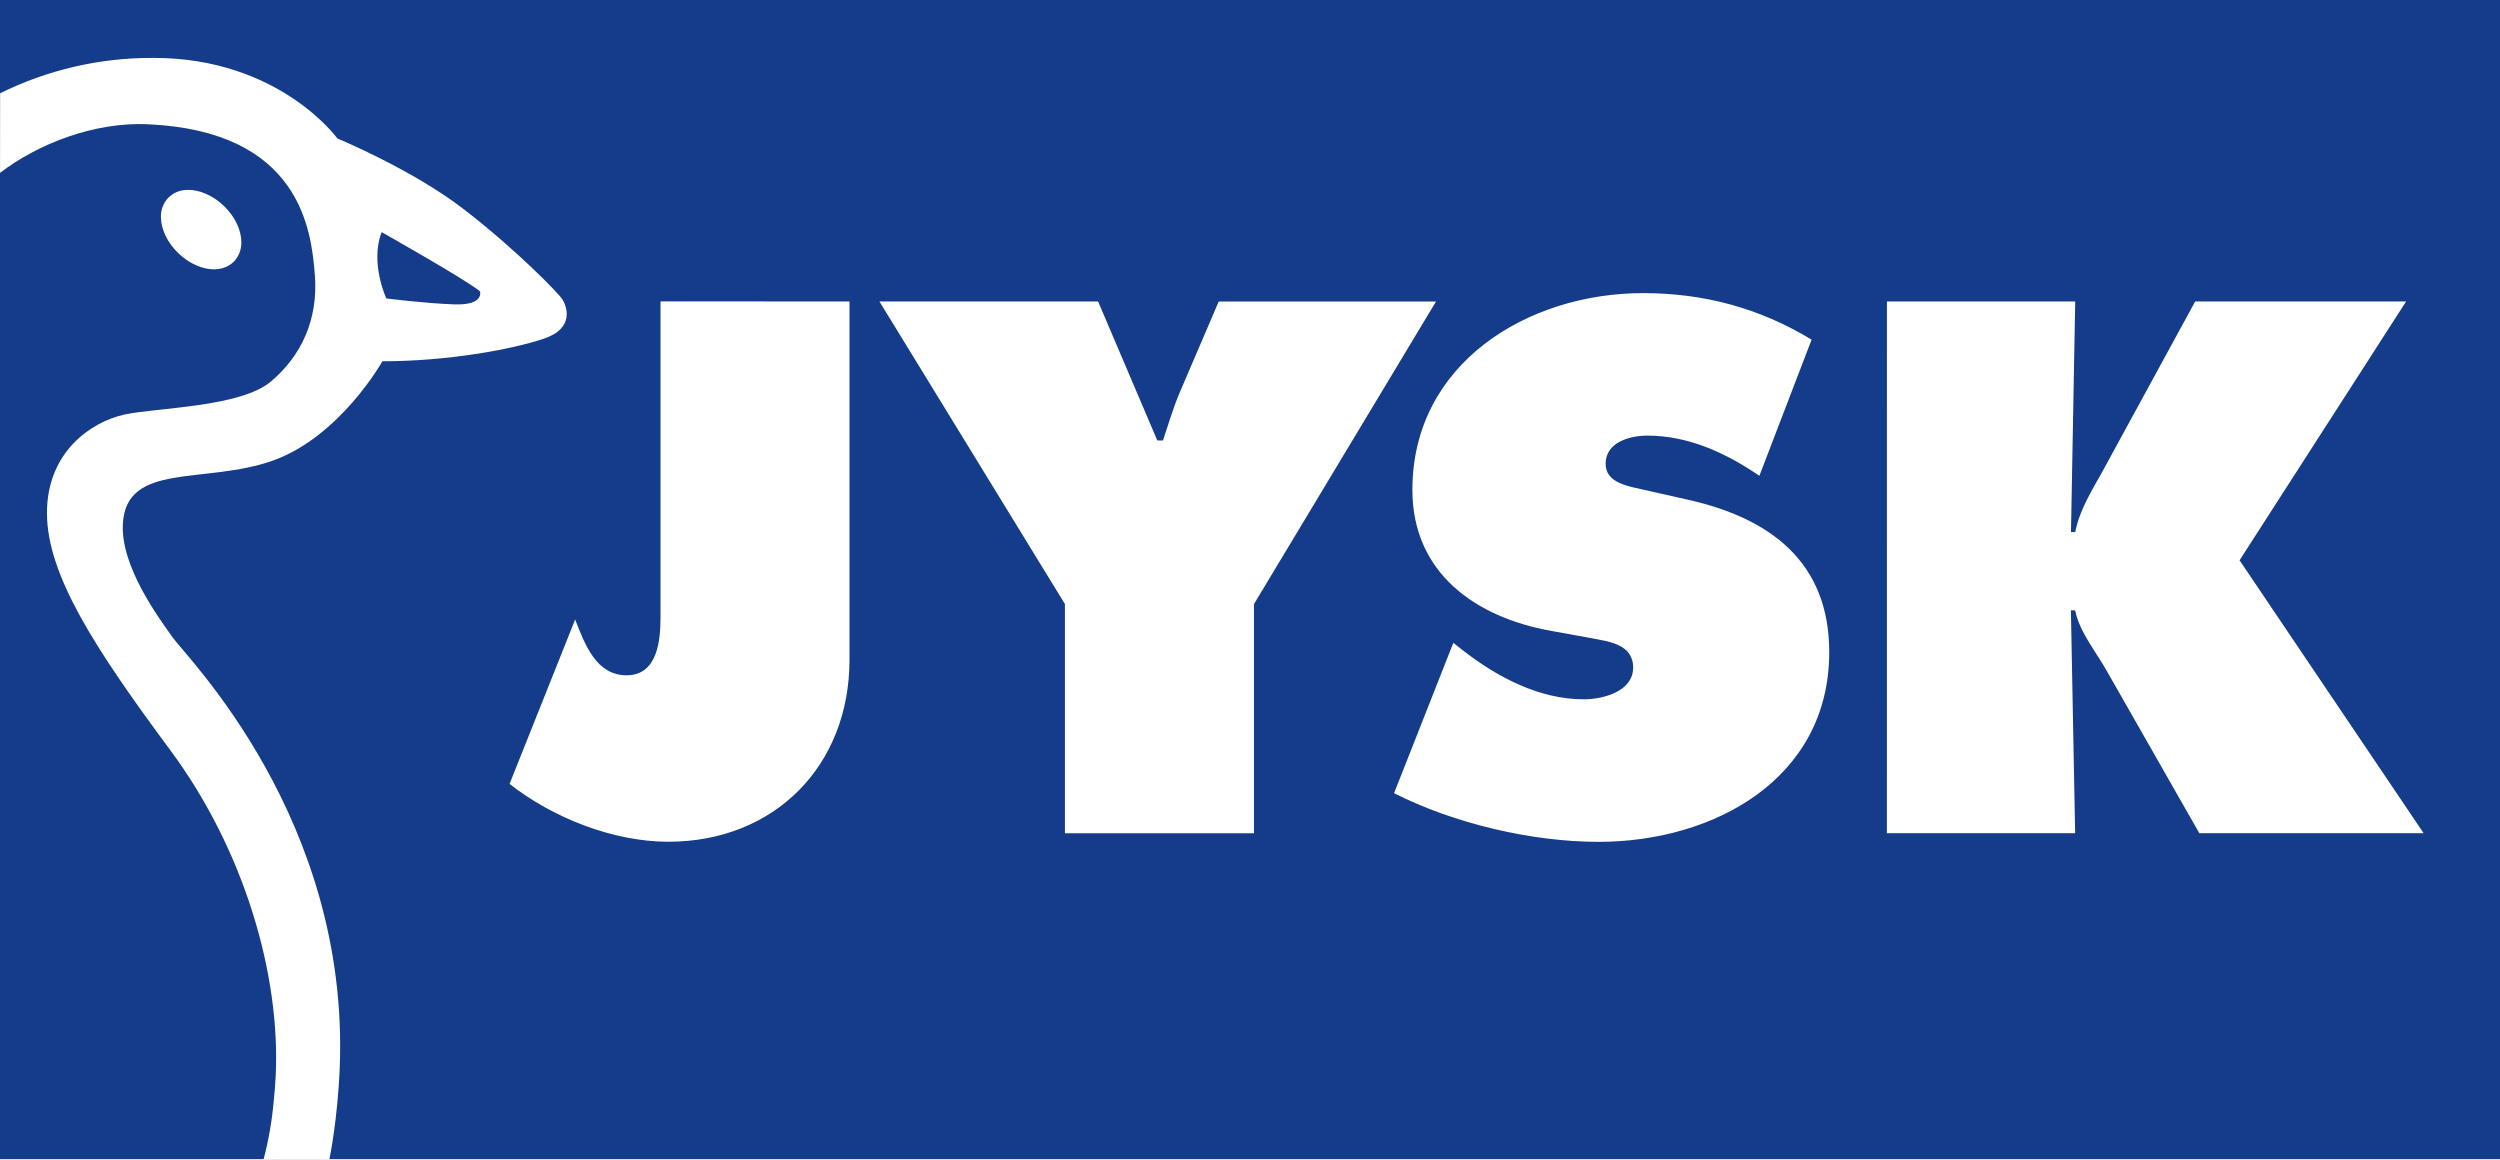
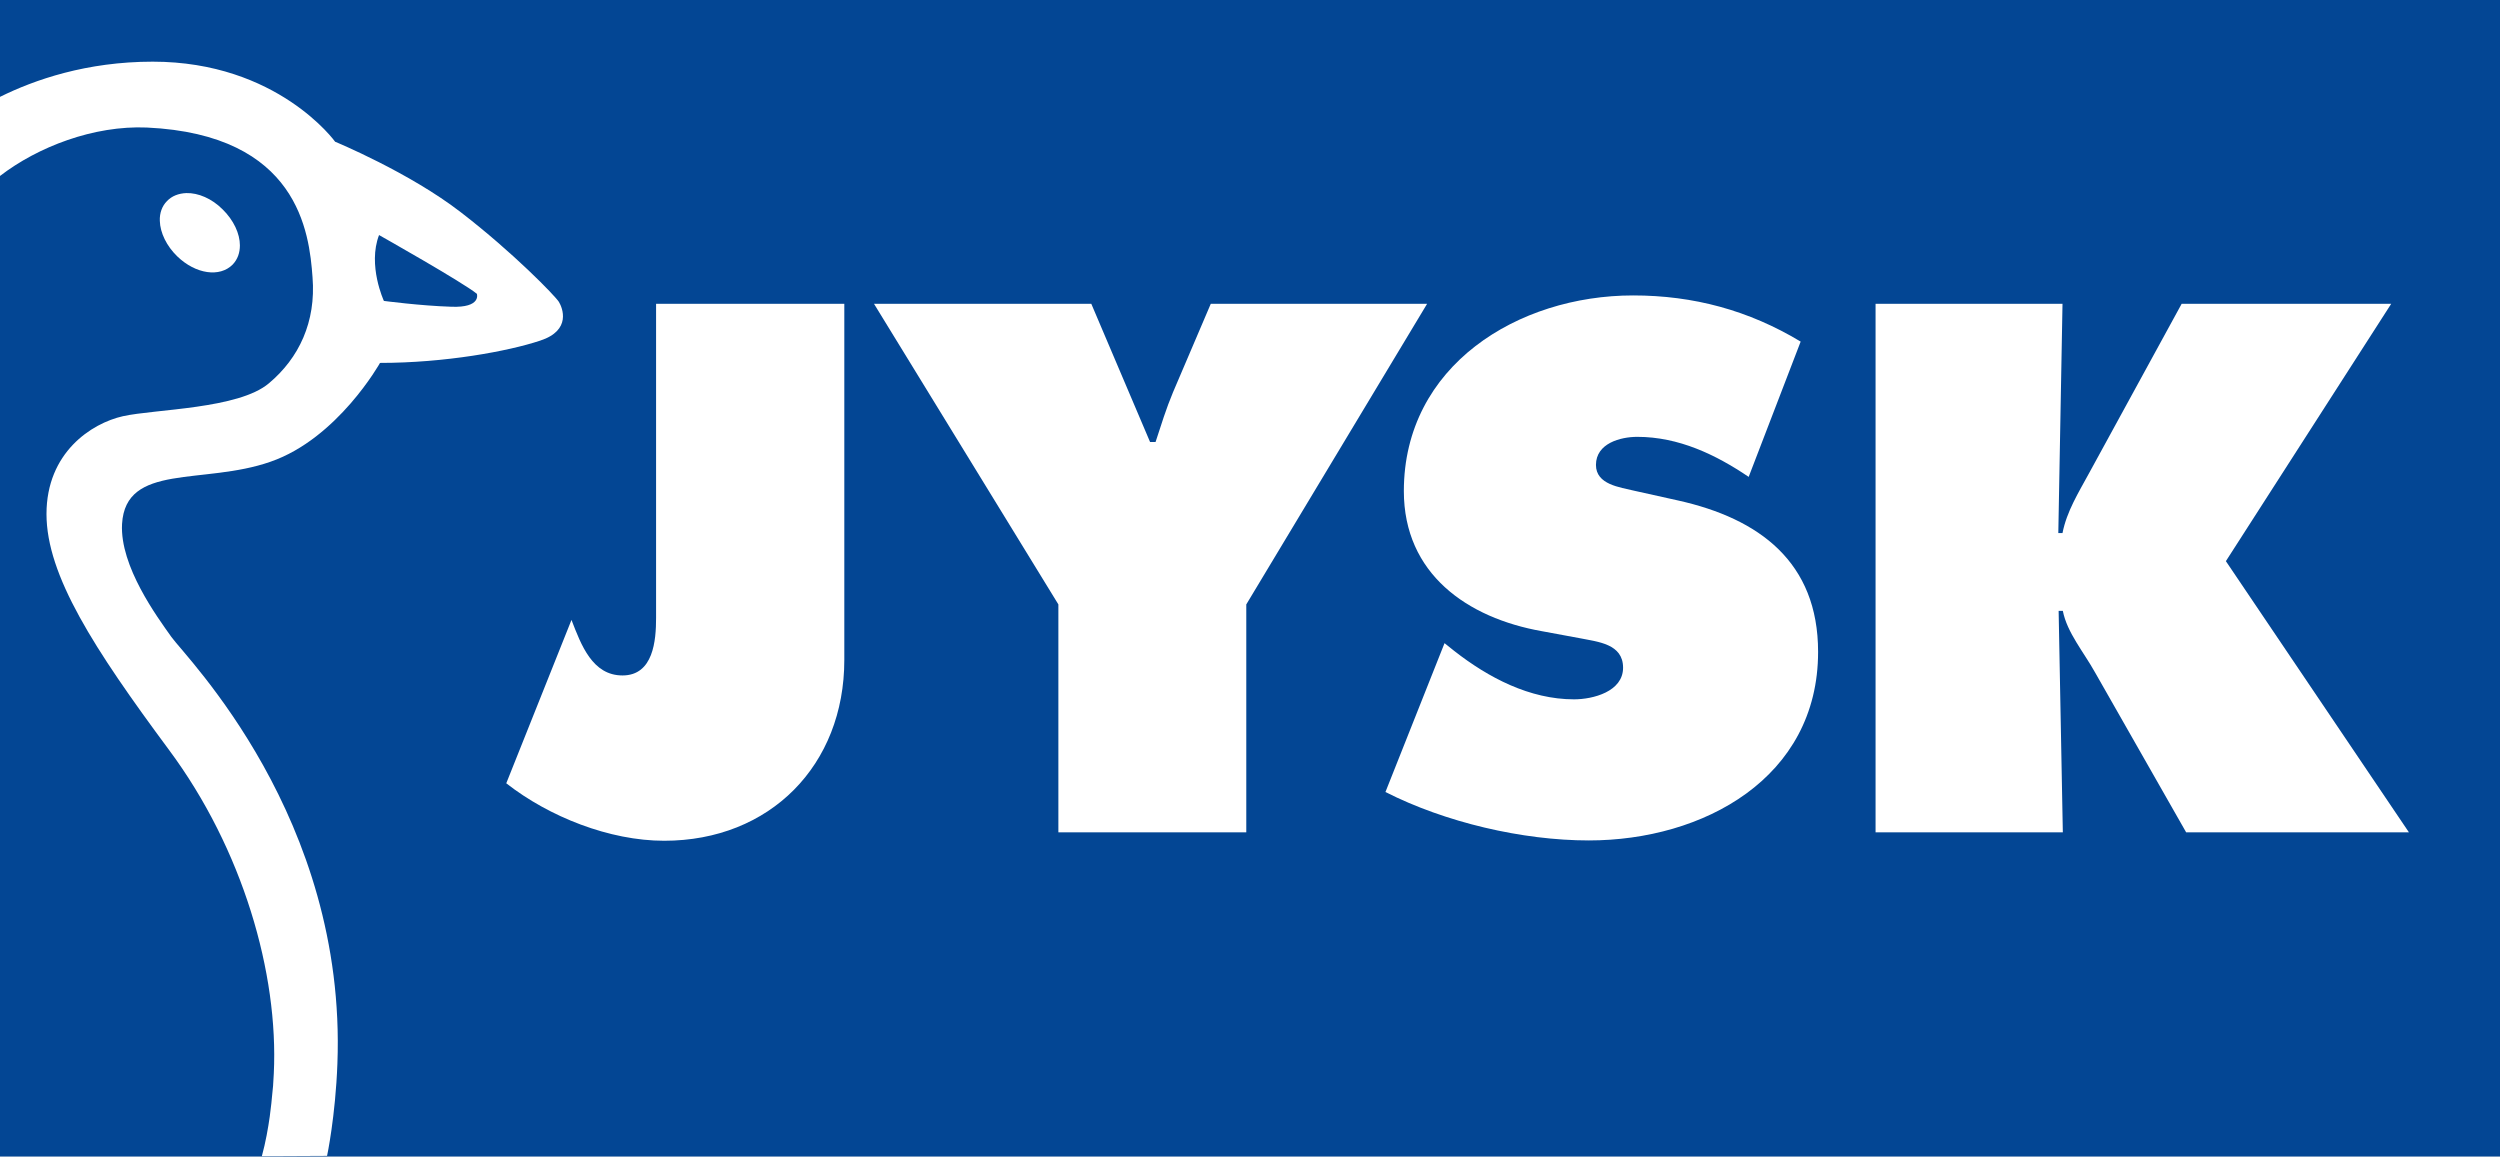
- <svg xmlns="http://www.w3.org/2000/svg" viewBox="0 0 69 32">
-   <path fill="#143c8a" d="M0 0h70.069v31.991H0V0z" />
-   <path fill="#fff" d="M23.446 8.32v9.89c0 2.92-2.064 5.022-5.003 5.022-1.519 0-3.192-.661-4.379-1.597l1.81-4.536c.274.701.584 1.539 1.421 1.539.858 0 .935-.974.935-1.597V8.319zm6.861 0 1.635 3.837h.156c.156-.467.291-.934.487-1.382l1.051-2.452h5.997l-5.023 8.349v6.327h-5.218v-6.327l-5.12-8.352zm9.805 9.422.273.215c.954.74 2.102 1.344 3.328 1.344.526 0 1.362-.214 1.362-.876s-.701-.721-1.188-.818l-1.069-.194c-2.085-.369-3.836-1.595-3.836-3.893 0-3.485 3.173-5.43 6.365-5.43 1.674 0 3.212.409 4.653 1.285l-1.441 3.757c-.915-.623-1.945-1.109-3.095-1.109-.467 0-1.149.175-1.149.778 0 .546.663.623 1.071.721l1.207.272c2.258.506 3.894 1.713 3.894 4.204 0 3.503-3.192 5.237-6.365 5.237-1.849 0-3.992-.506-5.646-1.343zM52.079 8.32h5.197l-.117 6.365h.117c.118-.602.448-1.127.741-1.653l2.57-4.711h5.821l-4.596 7.143 5.08 7.532h-6.191l-2.531-4.438c-.311-.565-.777-1.109-.896-1.713h-.117l.117 6.151h-5.196zM5.177 5.242h-.008a.743.743 0 0 0-.529.22.749.749 0 0 0-.198.544c.006.331.185.701.481.983.512.49 1.187.589 1.539.224a.745.745 0 0 0 .199-.508v-.022.001c0-.326-.168-.698-.482-1.001-.296-.284-.671-.45-1.002-.443z" />
-   <path fill="#fff" d="M7.275 31.997a9.49 9.49 0 0 0 .28-1.615q.037-.337.054-.683c.136-2.782-.862-6.236-2.911-8.997-2.082-2.808-3.402-4.841-3.402-6.543s1.243-2.519 2.127-2.715 3.206-.198 4.057-.916c.83-.702 1.308-1.701 1.21-2.943s-.402-3.966-4.612-4.156c-1.479-.066-3.032.54-4.077 1.343l.002-2.198a9.434 9.434 0 0 1 4.209-.976h.032-.002c3.468 0 5.07 2.224 5.07 2.224s2.061.85 3.501 1.962 2.617 2.323 2.715 2.487.36.784-.524 1.079-2.649.621-4.449.621c0 0-1.177 2.094-3.042 2.748s-4.027.028-4.122 1.734c-.065 1.178.981 2.585 1.374 3.14s4.87 5.01 4.613 11.842c-.056 1.469-.287 2.564-.287 2.564l-1.816-.003zm3.389-23.76s1.016.131 1.864.164.72-.359.72-.359c-.392-.327-2.715-1.635-2.715-1.635-.328.851.13 1.832.13 1.832z" />
+ <svg xmlns="http://www.w3.org/2000/svg" version="1.1" id="Layer_1" x="0px" y="0px" viewBox="0 0 774.3 358.2" style="enable-background:new 0 0 774.3 358.2;" xml:space="preserve">
+   <style type="text/css">
+ 	.st0{fill:#034694;}
+ 	.st1{fill:#FFFFFF;}
+ </style>
+   <g>
+     <rect class="st0" width="774.3" height="358.2" />
+     <g>
+       <path class="st1" d="M261.5,94.1v110.3c0,32.6-23,56-55.8,56c-16.9,0-35.6-7.4-48.9-17.8L177,192c3,7.8,6.5,17.2,15.8,17.2    c9.6,0,10.4-10.9,10.4-17.8V94.1H261.5z" />
+       <path class="st1" d="M338,94.1l18.2,42.8h1.7c1.7-5.2,3.3-10.4,5.4-15.4l11.7-27.4H442l-56,93.1v70.6h-58.2v-70.6l-57.1-93.1H338z    " />
+       <path class="st1" d="M447.4,199.2l3,2.4c10.6,8.3,23.4,15,37.1,15c5.9,0,15.2-2.4,15.2-9.8c0-7.4-7.8-8-13.2-9.1l-11.9-2.2    c-23.2-4.1-42.8-17.8-42.8-43.4c0-38.9,35.4-60.6,71-60.6c18.7,0,35.8,4.6,51.9,14.3l-16.1,41.9c-10.2-6.9-21.7-12.4-34.5-12.4    c-5.2,0-12.8,2-12.8,8.7c0,6.1,7.4,6.9,11.9,8l13.5,3c25.2,5.6,43.4,19.1,43.4,46.9c0,39.1-35.6,58.4-71,58.4    c-20.6,0-44.5-5.6-63-15L447.4,199.2z" />
+       <path class="st1" d="M580.8,94.1h58l-1.3,71h1.3c1.3-6.7,5-12.6,8.2-18.5l28.7-52.5h64.9l-51.2,79.7l56.7,84h-69l-28.2-49.5    c-3.5-6.3-8.7-12.4-10-19.1h-1.3l1.3,68.6h-58V94.1z" />
+     </g>
+     <g>
+       <g>
+         <path class="st1" d="M57.7,59.8c-2.4,0.1-4.5,0.9-6,2.5c-1.5,1.5-2.3,3.7-2.2,6.1c0.1,3.7,2.1,7.8,5.4,11     c5.7,5.5,13.2,6.6,17.2,2.5c1.5-1.6,2.2-3.6,2.2-5.9c0-3.6-1.9-7.8-5.4-11.2C65.6,61.5,61.4,59.7,57.7,59.8z M68.9,64.7     L68.9,64.7L68.9,64.7z" />
+         <path class="st1" d="M81.1,358.1c2.4-8.8,3.1-18,3.1-18c0.3-2.5,0.5-5,0.6-7.6c1.5-31-9.6-69.5-32.5-100.3     c-23.2-31.3-37.9-54-37.9-73c0-19,13.9-28.1,23.7-30.3c9.9-2.2,35.8-2.2,45.2-10.2c9.3-7.8,14.6-19,13.5-32.8     C95.8,72,92.4,41.7,45.5,39.5c-16.5-0.7-33.8,6-45.5,15L0,30c10.7-5.3,26.8-10.9,47.3-10.9c38.7,0,56.5,24.8,56.5,24.8     s23,9.5,39,21.9c16.1,12.4,29.2,25.9,30.3,27.7c1.1,1.8,4,8.8-5.8,12c-9.9,3.3-29.5,6.9-49.6,6.9c0,0-13.1,23.4-33.9,30.6     c-20.8,7.3-44.9,0.3-46,19.3c-0.7,13.1,10.9,28.8,15.3,35c4.4,6.2,54.3,55.9,51.4,132.1c-0.6,16.4-3.2,28.6-3.2,28.6L81.1,358.1z      M118.9,93.2c0,0,11.3,1.5,20.8,1.8c9.5,0.4,8-4,8-4c-4.4-3.6-30.3-18.2-30.3-18.2C113.8,82.2,118.9,93.2,118.9,93.2z" />
+       </g>
+     </g>
+   </g>
</svg>
